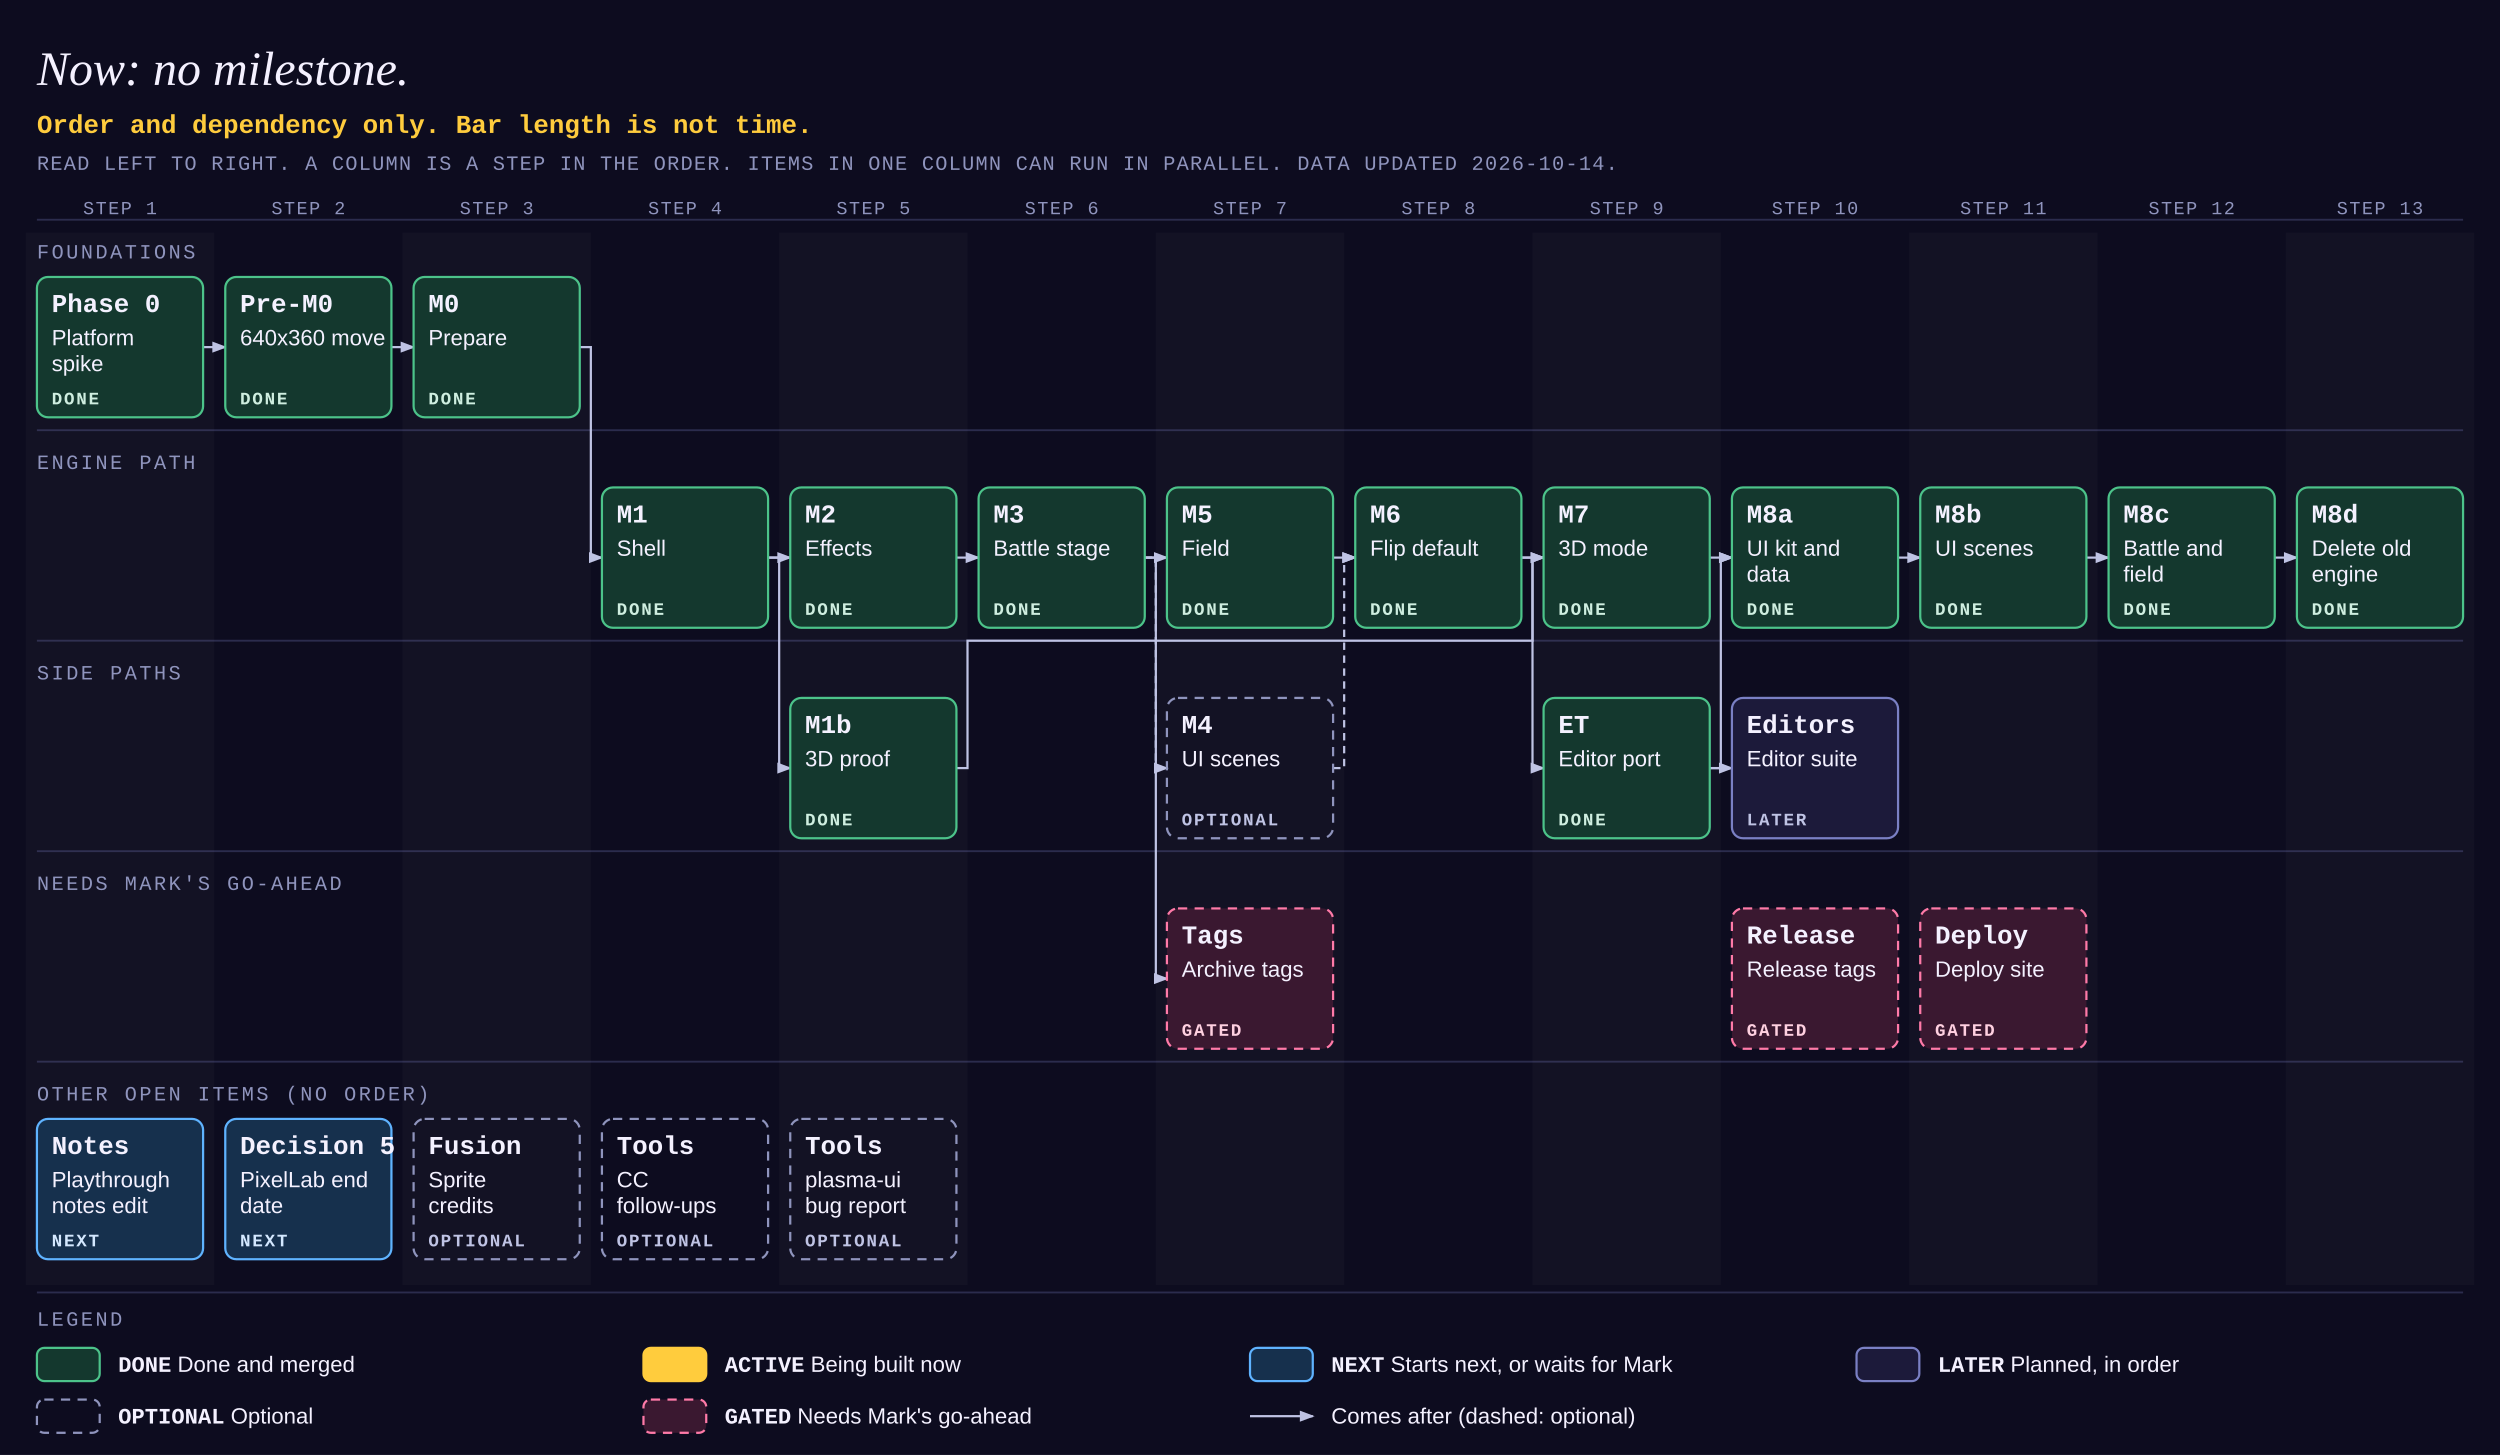
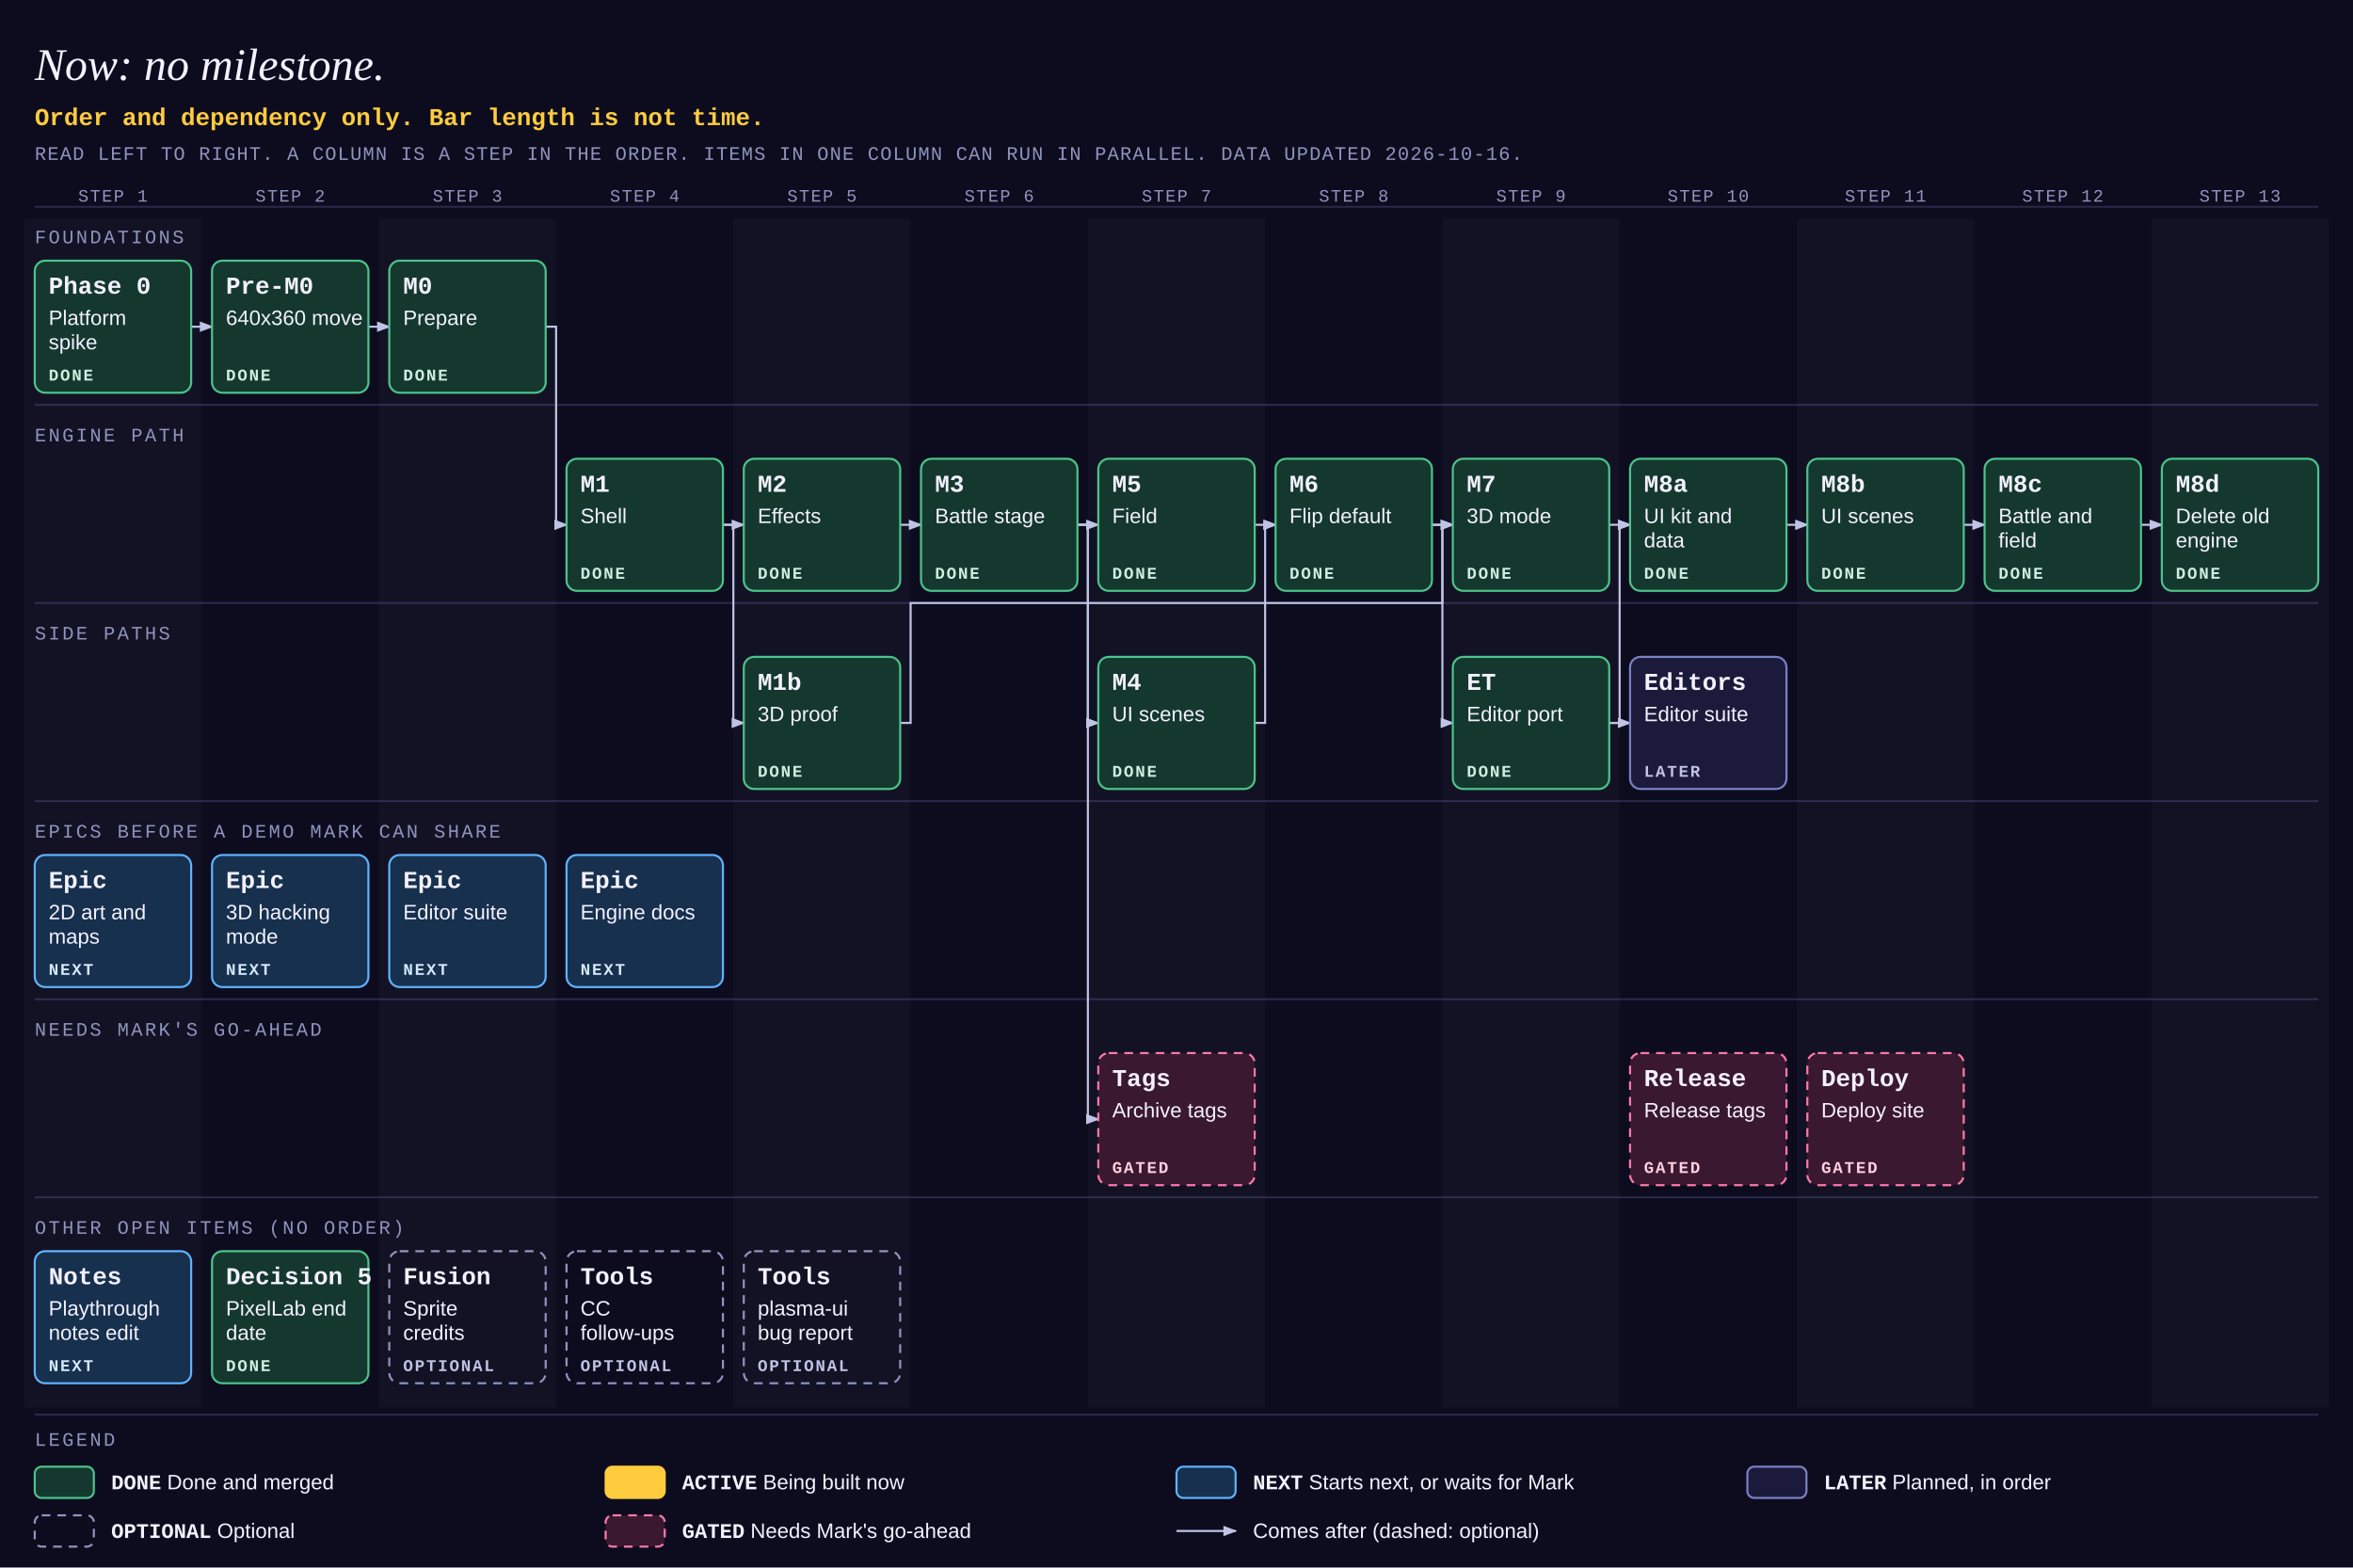
- <svg xmlns="http://www.w3.org/2000/svg" viewBox="0 0 1354 788" width="1354" height="788" role="img" aria-labelledby="roadmap-title roadmap-desc">
+ <svg xmlns="http://www.w3.org/2000/svg" viewBox="0 0 1354 902" width="1354" height="902" role="img" aria-labelledby="roadmap-title roadmap-desc">
  <defs>
    <marker id="arrow" markerWidth="8" markerHeight="6" refX="7" refY="3" orient="auto" markerUnits="userSpaceOnUse">
      <polygon points="0 0, 8 3, 0 6" fill="#bfc3e4" />
    </marker>
  </defs>
-   <rect width="1354" height="788" fill="#0d0c1f" />
+   <rect width="1354" height="902" fill="#0d0c1f" />
  <text x="20" y="46" fill="#f4f1ff" font-size="26" font-style="italic" font-family="'Instrument Serif', Georgia, 'Times New Roman', serif">Now: no milestone.</text>
  <text x="20" y="72" fill="#ffcc3d" font-size="14" font-weight="600" font-family="'Geist Mono', ui-monospace, Consolas, 'Courier New', monospace">Order and dependency only. Bar length is not time.</text>
-   <text x="20" y="92" fill="#8f94bd" font-size="11" font-family="'Geist Mono', ui-monospace, Consolas, 'Courier New', monospace" letter-spacing="0.06em">READ LEFT TO RIGHT. A COLUMN IS A STEP IN THE ORDER. ITEMS IN ONE COLUMN CAN RUN IN PARALLEL. DATA UPDATED 2026-10-14.</text>
-   <rect x="14" y="126" width="102" height="570" fill="#ffffff" fill-opacity="0.025" />
+   <text x="20" y="92" fill="#8f94bd" font-size="11" font-family="'Geist Mono', ui-monospace, Consolas, 'Courier New', monospace" letter-spacing="0.06em">READ LEFT TO RIGHT. A COLUMN IS A STEP IN THE ORDER. ITEMS IN ONE COLUMN CAN RUN IN PARALLEL. DATA UPDATED 2026-10-16.</text>
+   <rect x="14" y="126" width="102" height="684" fill="#ffffff" fill-opacity="0.025" />
  <text x="65" y="116" fill="#8f94bd" font-size="10" text-anchor="middle" font-family="'Geist Mono', ui-monospace, Consolas, 'Courier New', monospace" letter-spacing="0.08em">STEP 1</text>
  <text x="167" y="116" fill="#8f94bd" font-size="10" text-anchor="middle" font-family="'Geist Mono', ui-monospace, Consolas, 'Courier New', monospace" letter-spacing="0.08em">STEP 2</text>
-   <rect x="218" y="126" width="102" height="570" fill="#ffffff" fill-opacity="0.025" />
+   <rect x="218" y="126" width="102" height="684" fill="#ffffff" fill-opacity="0.025" />
  <text x="269" y="116" fill="#8f94bd" font-size="10" text-anchor="middle" font-family="'Geist Mono', ui-monospace, Consolas, 'Courier New', monospace" letter-spacing="0.08em">STEP 3</text>
  <text x="371" y="116" fill="#8f94bd" font-size="10" text-anchor="middle" font-family="'Geist Mono', ui-monospace, Consolas, 'Courier New', monospace" letter-spacing="0.08em">STEP 4</text>
-   <rect x="422" y="126" width="102" height="570" fill="#ffffff" fill-opacity="0.025" />
+   <rect x="422" y="126" width="102" height="684" fill="#ffffff" fill-opacity="0.025" />
  <text x="473" y="116" fill="#8f94bd" font-size="10" text-anchor="middle" font-family="'Geist Mono', ui-monospace, Consolas, 'Courier New', monospace" letter-spacing="0.08em">STEP 5</text>
  <text x="575" y="116" fill="#8f94bd" font-size="10" text-anchor="middle" font-family="'Geist Mono', ui-monospace, Consolas, 'Courier New', monospace" letter-spacing="0.08em">STEP 6</text>
-   <rect x="626" y="126" width="102" height="570" fill="#ffffff" fill-opacity="0.025" />
+   <rect x="626" y="126" width="102" height="684" fill="#ffffff" fill-opacity="0.025" />
  <text x="677" y="116" fill="#8f94bd" font-size="10" text-anchor="middle" font-family="'Geist Mono', ui-monospace, Consolas, 'Courier New', monospace" letter-spacing="0.08em">STEP 7</text>
  <text x="779" y="116" fill="#8f94bd" font-size="10" text-anchor="middle" font-family="'Geist Mono', ui-monospace, Consolas, 'Courier New', monospace" letter-spacing="0.08em">STEP 8</text>
-   <rect x="830" y="126" width="102" height="570" fill="#ffffff" fill-opacity="0.025" />
+   <rect x="830" y="126" width="102" height="684" fill="#ffffff" fill-opacity="0.025" />
  <text x="881" y="116" fill="#8f94bd" font-size="10" text-anchor="middle" font-family="'Geist Mono', ui-monospace, Consolas, 'Courier New', monospace" letter-spacing="0.08em">STEP 9</text>
  <text x="983" y="116" fill="#8f94bd" font-size="10" text-anchor="middle" font-family="'Geist Mono', ui-monospace, Consolas, 'Courier New', monospace" letter-spacing="0.08em">STEP 10</text>
-   <rect x="1034" y="126" width="102" height="570" fill="#ffffff" fill-opacity="0.025" />
+   <rect x="1034" y="126" width="102" height="684" fill="#ffffff" fill-opacity="0.025" />
  <text x="1085" y="116" fill="#8f94bd" font-size="10" text-anchor="middle" font-family="'Geist Mono', ui-monospace, Consolas, 'Courier New', monospace" letter-spacing="0.08em">STEP 11</text>
  <text x="1187" y="116" fill="#8f94bd" font-size="10" text-anchor="middle" font-family="'Geist Mono', ui-monospace, Consolas, 'Courier New', monospace" letter-spacing="0.08em">STEP 12</text>
-   <rect x="1238" y="126" width="102" height="570" fill="#ffffff" fill-opacity="0.025" />
+   <rect x="1238" y="126" width="102" height="684" fill="#ffffff" fill-opacity="0.025" />
  <text x="1289" y="116" fill="#8f94bd" font-size="10" text-anchor="middle" font-family="'Geist Mono', ui-monospace, Consolas, 'Courier New', monospace" letter-spacing="0.08em">STEP 13</text>
  <line x1="20" y1="119" x2="1334" y2="119" stroke="#7a80c4" stroke-opacity="0.28" />
  <text x="20" y="140" fill="#8f94bd" font-size="11" font-family="'Geist Mono', ui-monospace, Consolas, 'Courier New', monospace" letter-spacing="0.12em">FOUNDATIONS</text>
  <line x1="20" y1="233" x2="1334" y2="233" stroke="#7a80c4" stroke-opacity="0.28" />
  <text x="20" y="254" fill="#8f94bd" font-size="11" font-family="'Geist Mono', ui-monospace, Consolas, 'Courier New', monospace" letter-spacing="0.12em">ENGINE PATH</text>
  <line x1="20" y1="347" x2="1334" y2="347" stroke="#7a80c4" stroke-opacity="0.28" />
  <text x="20" y="368" fill="#8f94bd" font-size="11" font-family="'Geist Mono', ui-monospace, Consolas, 'Courier New', monospace" letter-spacing="0.12em">SIDE PATHS</text>
  <line x1="20" y1="461" x2="1334" y2="461" stroke="#7a80c4" stroke-opacity="0.28" />
-   <text x="20" y="482" fill="#8f94bd" font-size="11" font-family="'Geist Mono', ui-monospace, Consolas, 'Courier New', monospace" letter-spacing="0.12em">NEEDS MARK'S GO-AHEAD</text>
+   <text x="20" y="482" fill="#8f94bd" font-size="11" font-family="'Geist Mono', ui-monospace, Consolas, 'Courier New', monospace" letter-spacing="0.12em">EPICS BEFORE A DEMO MARK CAN SHARE</text>
  <line x1="20" y1="575" x2="1334" y2="575" stroke="#7a80c4" stroke-opacity="0.28" />
-   <text x="20" y="596" fill="#8f94bd" font-size="11" font-family="'Geist Mono', ui-monospace, Consolas, 'Courier New', monospace" letter-spacing="0.12em">OTHER OPEN ITEMS (NO ORDER)</text>
+   <text x="20" y="596" fill="#8f94bd" font-size="11" font-family="'Geist Mono', ui-monospace, Consolas, 'Courier New', monospace" letter-spacing="0.12em">NEEDS MARK'S GO-AHEAD</text>
+   <line x1="20" y1="689" x2="1334" y2="689" stroke="#7a80c4" stroke-opacity="0.28" />
+   <text x="20" y="710" fill="#8f94bd" font-size="11" font-family="'Geist Mono', ui-monospace, Consolas, 'Courier New', monospace" letter-spacing="0.12em">OTHER OPEN ITEMS (NO ORDER)</text>
  <path d="M 110 188 H 122" fill="none" stroke="#bfc3e4" stroke-width="1.2" marker-end="url(#arrow)" />
  <path d="M 212 188 H 224" fill="none" stroke="#bfc3e4" stroke-width="1.2" marker-end="url(#arrow)" />
  <path d="M 314 188 H 320 V 302 H 326" fill="none" stroke="#bfc3e4" stroke-width="1.2" marker-end="url(#arrow)" />
  <path d="M 416 302 H 428" fill="none" stroke="#bfc3e4" stroke-width="1.2" marker-end="url(#arrow)" />
  <path d="M 518 302 H 530" fill="none" stroke="#bfc3e4" stroke-width="1.2" marker-end="url(#arrow)" />
  <path d="M 620 302 H 632" fill="none" stroke="#bfc3e4" stroke-width="1.2" marker-end="url(#arrow)" />
  <path d="M 722 302 H 734" fill="none" stroke="#bfc3e4" stroke-width="1.2" marker-end="url(#arrow)" />
-   <path d="M 722 416 H 728 V 302 H 734" fill="none" stroke="#bfc3e4" stroke-width="1.2" stroke-dasharray="4 3" marker-end="url(#arrow)" />
+   <path d="M 722 416 H 728 V 302 H 734" fill="none" stroke="#bfc3e4" stroke-width="1.2" marker-end="url(#arrow)" />
  <path d="M 824 302 H 836" fill="none" stroke="#bfc3e4" stroke-width="1.2" marker-end="url(#arrow)" />
  <path d="M 518 416 H 524 V 347 H 830 V 302 H 836" fill="none" stroke="#bfc3e4" stroke-width="1.2" marker-end="url(#arrow)" />
  <path d="M 824 302 H 830 V 416 H 836" fill="none" stroke="#bfc3e4" stroke-width="1.2" marker-end="url(#arrow)" />
  <path d="M 926 302 H 938" fill="none" stroke="#bfc3e4" stroke-width="1.2" marker-end="url(#arrow)" />
  <path d="M 926 416 H 932 V 302 H 938" fill="none" stroke="#bfc3e4" stroke-width="1.2" marker-end="url(#arrow)" />
  <path d="M 1028 302 H 1040" fill="none" stroke="#bfc3e4" stroke-width="1.2" marker-end="url(#arrow)" />
  <path d="M 1130 302 H 1142" fill="none" stroke="#bfc3e4" stroke-width="1.2" marker-end="url(#arrow)" />
  <path d="M 1232 302 H 1244" fill="none" stroke="#bfc3e4" stroke-width="1.2" marker-end="url(#arrow)" />
  <path d="M 416 302 H 422 V 416 H 428" fill="none" stroke="#bfc3e4" stroke-width="1.2" marker-end="url(#arrow)" />
-   <path d="M 620 302 H 626 V 416 H 632" fill="none" stroke="#bfc3e4" stroke-width="1.2" stroke-dasharray="4 3" marker-end="url(#arrow)" />
-   <path d="M 620 302 H 626 V 530 H 632" fill="none" stroke="#bfc3e4" stroke-width="1.2" marker-end="url(#arrow)" />
+   <path d="M 620 302 H 626 V 416 H 632" fill="none" stroke="#bfc3e4" stroke-width="1.2" marker-end="url(#arrow)" />
+   <path d="M 620 302 H 626 V 644 H 632" fill="none" stroke="#bfc3e4" stroke-width="1.2" marker-end="url(#arrow)" />
  <path d="M 926 416 H 938" fill="none" stroke="#bfc3e4" stroke-width="1.2" marker-end="url(#arrow)" />
  <g id="item-Phase-0">
    <rect x="20" y="150" width="90" height="76" rx="6" fill="#14382e" stroke="#4cc38a" stroke-width="1.2" />
    <text x="28" y="169" fill="#f4f1ff" font-size="14" font-weight="700" font-family="'Geist Mono', ui-monospace, Consolas, 'Courier New', monospace">Phase 0</text>
    <text x="28" y="187" fill="#f4f1ff" font-size="12" font-family="Geist, 'Segoe UI', system-ui, -apple-system, Arial, sans-serif">Platform</text>
    <text x="28" y="201" fill="#f4f1ff" font-size="12" font-family="Geist, 'Segoe UI', system-ui, -apple-system, Arial, sans-serif">spike</text>
    <text x="28" y="219" fill="#cfeee0" font-size="9.5" font-weight="600" font-family="'Geist Mono', ui-monospace, Consolas, 'Courier New', monospace" letter-spacing="0.1em">DONE</text>
  </g>
  <g id="item-Pre-M0">
    <rect x="122" y="150" width="90" height="76" rx="6" fill="#14382e" stroke="#4cc38a" stroke-width="1.2" />
    <text x="130" y="169" fill="#f4f1ff" font-size="14" font-weight="700" font-family="'Geist Mono', ui-monospace, Consolas, 'Courier New', monospace">Pre-M0</text>
    <text x="130" y="187" fill="#f4f1ff" font-size="12" font-family="Geist, 'Segoe UI', system-ui, -apple-system, Arial, sans-serif">640x360 move</text>
    <text x="130" y="219" fill="#cfeee0" font-size="9.5" font-weight="600" font-family="'Geist Mono', ui-monospace, Consolas, 'Courier New', monospace" letter-spacing="0.1em">DONE</text>
  </g>
  <g id="item-M0">
    <rect x="224" y="150" width="90" height="76" rx="6" fill="#14382e" stroke="#4cc38a" stroke-width="1.2" />
    <text x="232" y="169" fill="#f4f1ff" font-size="14" font-weight="700" font-family="'Geist Mono', ui-monospace, Consolas, 'Courier New', monospace">M0</text>
    <text x="232" y="187" fill="#f4f1ff" font-size="12" font-family="Geist, 'Segoe UI', system-ui, -apple-system, Arial, sans-serif">Prepare</text>
    <text x="232" y="219" fill="#cfeee0" font-size="9.5" font-weight="600" font-family="'Geist Mono', ui-monospace, Consolas, 'Courier New', monospace" letter-spacing="0.1em">DONE</text>
  </g>
  <g id="item-M1">
    <rect x="326" y="264" width="90" height="76" rx="6" fill="#14382e" stroke="#4cc38a" stroke-width="1.2" />
    <text x="334" y="283" fill="#f4f1ff" font-size="14" font-weight="700" font-family="'Geist Mono', ui-monospace, Consolas, 'Courier New', monospace">M1</text>
    <text x="334" y="301" fill="#f4f1ff" font-size="12" font-family="Geist, 'Segoe UI', system-ui, -apple-system, Arial, sans-serif">Shell</text>
    <text x="334" y="333" fill="#cfeee0" font-size="9.5" font-weight="600" font-family="'Geist Mono', ui-monospace, Consolas, 'Courier New', monospace" letter-spacing="0.1em">DONE</text>
  </g>
  <g id="item-M2">
    <rect x="428" y="264" width="90" height="76" rx="6" fill="#14382e" stroke="#4cc38a" stroke-width="1.2" />
    <text x="436" y="283" fill="#f4f1ff" font-size="14" font-weight="700" font-family="'Geist Mono', ui-monospace, Consolas, 'Courier New', monospace">M2</text>
    <text x="436" y="301" fill="#f4f1ff" font-size="12" font-family="Geist, 'Segoe UI', system-ui, -apple-system, Arial, sans-serif">Effects</text>
    <text x="436" y="333" fill="#cfeee0" font-size="9.5" font-weight="600" font-family="'Geist Mono', ui-monospace, Consolas, 'Courier New', monospace" letter-spacing="0.1em">DONE</text>
  </g>
  <g id="item-M3">
    <rect x="530" y="264" width="90" height="76" rx="6" fill="#14382e" stroke="#4cc38a" stroke-width="1.2" />
    <text x="538" y="283" fill="#f4f1ff" font-size="14" font-weight="700" font-family="'Geist Mono', ui-monospace, Consolas, 'Courier New', monospace">M3</text>
    <text x="538" y="301" fill="#f4f1ff" font-size="12" font-family="Geist, 'Segoe UI', system-ui, -apple-system, Arial, sans-serif">Battle stage</text>
    <text x="538" y="333" fill="#cfeee0" font-size="9.5" font-weight="600" font-family="'Geist Mono', ui-monospace, Consolas, 'Courier New', monospace" letter-spacing="0.1em">DONE</text>
  </g>
  <g id="item-M5">
    <rect x="632" y="264" width="90" height="76" rx="6" fill="#14382e" stroke="#4cc38a" stroke-width="1.2" />
    <text x="640" y="283" fill="#f4f1ff" font-size="14" font-weight="700" font-family="'Geist Mono', ui-monospace, Consolas, 'Courier New', monospace">M5</text>
    <text x="640" y="301" fill="#f4f1ff" font-size="12" font-family="Geist, 'Segoe UI', system-ui, -apple-system, Arial, sans-serif">Field</text>
    <text x="640" y="333" fill="#cfeee0" font-size="9.5" font-weight="600" font-family="'Geist Mono', ui-monospace, Consolas, 'Courier New', monospace" letter-spacing="0.1em">DONE</text>
  </g>
  <g id="item-M6">
    <rect x="734" y="264" width="90" height="76" rx="6" fill="#14382e" stroke="#4cc38a" stroke-width="1.2" />
    <text x="742" y="283" fill="#f4f1ff" font-size="14" font-weight="700" font-family="'Geist Mono', ui-monospace, Consolas, 'Courier New', monospace">M6</text>
    <text x="742" y="301" fill="#f4f1ff" font-size="12" font-family="Geist, 'Segoe UI', system-ui, -apple-system, Arial, sans-serif">Flip default</text>
    <text x="742" y="333" fill="#cfeee0" font-size="9.5" font-weight="600" font-family="'Geist Mono', ui-monospace, Consolas, 'Courier New', monospace" letter-spacing="0.1em">DONE</text>
  </g>
  <g id="item-M7">
    <rect x="836" y="264" width="90" height="76" rx="6" fill="#14382e" stroke="#4cc38a" stroke-width="1.2" />
    <text x="844" y="283" fill="#f4f1ff" font-size="14" font-weight="700" font-family="'Geist Mono', ui-monospace, Consolas, 'Courier New', monospace">M7</text>
    <text x="844" y="301" fill="#f4f1ff" font-size="12" font-family="Geist, 'Segoe UI', system-ui, -apple-system, Arial, sans-serif">3D mode</text>
    <text x="844" y="333" fill="#cfeee0" font-size="9.5" font-weight="600" font-family="'Geist Mono', ui-monospace, Consolas, 'Courier New', monospace" letter-spacing="0.1em">DONE</text>
  </g>
  <g id="item-ET">
    <rect x="836" y="378" width="90" height="76" rx="6" fill="#14382e" stroke="#4cc38a" stroke-width="1.2" />
    <text x="844" y="397" fill="#f4f1ff" font-size="14" font-weight="700" font-family="'Geist Mono', ui-monospace, Consolas, 'Courier New', monospace">ET</text>
    <text x="844" y="415" fill="#f4f1ff" font-size="12" font-family="Geist, 'Segoe UI', system-ui, -apple-system, Arial, sans-serif">Editor port</text>
    <text x="844" y="447" fill="#cfeee0" font-size="9.5" font-weight="600" font-family="'Geist Mono', ui-monospace, Consolas, 'Courier New', monospace" letter-spacing="0.1em">DONE</text>
  </g>
  <g id="item-M8a">
    <rect x="938" y="264" width="90" height="76" rx="6" fill="#14382e" stroke="#4cc38a" stroke-width="1.2" />
    <text x="946" y="283" fill="#f4f1ff" font-size="14" font-weight="700" font-family="'Geist Mono', ui-monospace, Consolas, 'Courier New', monospace">M8a</text>
    <text x="946" y="301" fill="#f4f1ff" font-size="12" font-family="Geist, 'Segoe UI', system-ui, -apple-system, Arial, sans-serif">UI kit and</text>
    <text x="946" y="315" fill="#f4f1ff" font-size="12" font-family="Geist, 'Segoe UI', system-ui, -apple-system, Arial, sans-serif">data</text>
    <text x="946" y="333" fill="#cfeee0" font-size="9.5" font-weight="600" font-family="'Geist Mono', ui-monospace, Consolas, 'Courier New', monospace" letter-spacing="0.1em">DONE</text>
  </g>
  <g id="item-M8b">
    <rect x="1040" y="264" width="90" height="76" rx="6" fill="#14382e" stroke="#4cc38a" stroke-width="1.2" />
    <text x="1048" y="283" fill="#f4f1ff" font-size="14" font-weight="700" font-family="'Geist Mono', ui-monospace, Consolas, 'Courier New', monospace">M8b</text>
    <text x="1048" y="301" fill="#f4f1ff" font-size="12" font-family="Geist, 'Segoe UI', system-ui, -apple-system, Arial, sans-serif">UI scenes</text>
    <text x="1048" y="333" fill="#cfeee0" font-size="9.5" font-weight="600" font-family="'Geist Mono', ui-monospace, Consolas, 'Courier New', monospace" letter-spacing="0.1em">DONE</text>
  </g>
  <g id="item-M8c">
    <rect x="1142" y="264" width="90" height="76" rx="6" fill="#14382e" stroke="#4cc38a" stroke-width="1.2" />
    <text x="1150" y="283" fill="#f4f1ff" font-size="14" font-weight="700" font-family="'Geist Mono', ui-monospace, Consolas, 'Courier New', monospace">M8c</text>
    <text x="1150" y="301" fill="#f4f1ff" font-size="12" font-family="Geist, 'Segoe UI', system-ui, -apple-system, Arial, sans-serif">Battle and</text>
    <text x="1150" y="315" fill="#f4f1ff" font-size="12" font-family="Geist, 'Segoe UI', system-ui, -apple-system, Arial, sans-serif">field</text>
    <text x="1150" y="333" fill="#cfeee0" font-size="9.5" font-weight="600" font-family="'Geist Mono', ui-monospace, Consolas, 'Courier New', monospace" letter-spacing="0.1em">DONE</text>
  </g>
  <g id="item-M8d">
    <rect x="1244" y="264" width="90" height="76" rx="6" fill="#14382e" stroke="#4cc38a" stroke-width="1.2" />
    <text x="1252" y="283" fill="#f4f1ff" font-size="14" font-weight="700" font-family="'Geist Mono', ui-monospace, Consolas, 'Courier New', monospace">M8d</text>
    <text x="1252" y="301" fill="#f4f1ff" font-size="12" font-family="Geist, 'Segoe UI', system-ui, -apple-system, Arial, sans-serif">Delete old</text>
    <text x="1252" y="315" fill="#f4f1ff" font-size="12" font-family="Geist, 'Segoe UI', system-ui, -apple-system, Arial, sans-serif">engine</text>
    <text x="1252" y="333" fill="#cfeee0" font-size="9.5" font-weight="600" font-family="'Geist Mono', ui-monospace, Consolas, 'Courier New', monospace" letter-spacing="0.1em">DONE</text>
  </g>
  <g id="item-M1b">
    <rect x="428" y="378" width="90" height="76" rx="6" fill="#14382e" stroke="#4cc38a" stroke-width="1.2" />
    <text x="436" y="397" fill="#f4f1ff" font-size="14" font-weight="700" font-family="'Geist Mono', ui-monospace, Consolas, 'Courier New', monospace">M1b</text>
    <text x="436" y="415" fill="#f4f1ff" font-size="12" font-family="Geist, 'Segoe UI', system-ui, -apple-system, Arial, sans-serif">3D proof</text>
    <text x="436" y="447" fill="#cfeee0" font-size="9.5" font-weight="600" font-family="'Geist Mono', ui-monospace, Consolas, 'Courier New', monospace" letter-spacing="0.1em">DONE</text>
  </g>
  <g id="item-M4">
-     <rect x="632" y="378" width="90" height="76" rx="6" fill="none" stroke="#8f94bd" stroke-width="1.2" stroke-dasharray="5 4" />
+     <rect x="632" y="378" width="90" height="76" rx="6" fill="#14382e" stroke="#4cc38a" stroke-width="1.2" />
    <text x="640" y="397" fill="#f4f1ff" font-size="14" font-weight="700" font-family="'Geist Mono', ui-monospace, Consolas, 'Courier New', monospace">M4</text>
    <text x="640" y="415" fill="#f4f1ff" font-size="12" font-family="Geist, 'Segoe UI', system-ui, -apple-system, Arial, sans-serif">UI scenes</text>
-     <text x="640" y="447" fill="#bfc3e4" font-size="9.5" font-weight="600" font-family="'Geist Mono', ui-monospace, Consolas, 'Courier New', monospace" letter-spacing="0.1em">OPTIONAL</text>
+     <text x="640" y="447" fill="#cfeee0" font-size="9.5" font-weight="600" font-family="'Geist Mono', ui-monospace, Consolas, 'Courier New', monospace" letter-spacing="0.1em">DONE</text>
  </g>
  <g id="item-archive-tags">
-     <rect x="632" y="492" width="90" height="76" rx="6" fill="#3a1830" stroke="#ff7aa8" stroke-width="1.2" stroke-dasharray="5 4" />
-     <text x="640" y="511" fill="#f4f1ff" font-size="14" font-weight="700" font-family="'Geist Mono', ui-monospace, Consolas, 'Courier New', monospace">Tags</text>
-     <text x="640" y="529" fill="#f4f1ff" font-size="12" font-family="Geist, 'Segoe UI', system-ui, -apple-system, Arial, sans-serif">Archive tags</text>
-     <text x="640" y="561" fill="#ffd0e0" font-size="9.5" font-weight="600" font-family="'Geist Mono', ui-monospace, Consolas, 'Courier New', monospace" letter-spacing="0.1em">GATED</text>
+     <rect x="632" y="606" width="90" height="76" rx="6" fill="#3a1830" stroke="#ff7aa8" stroke-width="1.2" stroke-dasharray="5 4" />
+     <text x="640" y="625" fill="#f4f1ff" font-size="14" font-weight="700" font-family="'Geist Mono', ui-monospace, Consolas, 'Courier New', monospace">Tags</text>
+     <text x="640" y="643" fill="#f4f1ff" font-size="12" font-family="Geist, 'Segoe UI', system-ui, -apple-system, Arial, sans-serif">Archive tags</text>
+     <text x="640" y="675" fill="#ffd0e0" font-size="9.5" font-weight="600" font-family="'Geist Mono', ui-monospace, Consolas, 'Courier New', monospace" letter-spacing="0.1em">GATED</text>
  </g>
  <g id="item-release-tags">
-     <rect x="938" y="492" width="90" height="76" rx="6" fill="#3a1830" stroke="#ff7aa8" stroke-width="1.2" stroke-dasharray="5 4" />
-     <text x="946" y="511" fill="#f4f1ff" font-size="14" font-weight="700" font-family="'Geist Mono', ui-monospace, Consolas, 'Courier New', monospace">Release</text>
-     <text x="946" y="529" fill="#f4f1ff" font-size="12" font-family="Geist, 'Segoe UI', system-ui, -apple-system, Arial, sans-serif">Release tags</text>
-     <text x="946" y="561" fill="#ffd0e0" font-size="9.5" font-weight="600" font-family="'Geist Mono', ui-monospace, Consolas, 'Courier New', monospace" letter-spacing="0.1em">GATED</text>
+     <rect x="938" y="606" width="90" height="76" rx="6" fill="#3a1830" stroke="#ff7aa8" stroke-width="1.2" stroke-dasharray="5 4" />
+     <text x="946" y="625" fill="#f4f1ff" font-size="14" font-weight="700" font-family="'Geist Mono', ui-monospace, Consolas, 'Courier New', monospace">Release</text>
+     <text x="946" y="643" fill="#f4f1ff" font-size="12" font-family="Geist, 'Segoe UI', system-ui, -apple-system, Arial, sans-serif">Release tags</text>
+     <text x="946" y="675" fill="#ffd0e0" font-size="9.5" font-weight="600" font-family="'Geist Mono', ui-monospace, Consolas, 'Courier New', monospace" letter-spacing="0.1em">GATED</text>
  </g>
  <g id="item-deploy">
-     <rect x="1040" y="492" width="90" height="76" rx="6" fill="#3a1830" stroke="#ff7aa8" stroke-width="1.2" stroke-dasharray="5 4" />
-     <text x="1048" y="511" fill="#f4f1ff" font-size="14" font-weight="700" font-family="'Geist Mono', ui-monospace, Consolas, 'Courier New', monospace">Deploy</text>
-     <text x="1048" y="529" fill="#f4f1ff" font-size="12" font-family="Geist, 'Segoe UI', system-ui, -apple-system, Arial, sans-serif">Deploy site</text>
-     <text x="1048" y="561" fill="#ffd0e0" font-size="9.5" font-weight="600" font-family="'Geist Mono', ui-monospace, Consolas, 'Courier New', monospace" letter-spacing="0.1em">GATED</text>
+     <rect x="1040" y="606" width="90" height="76" rx="6" fill="#3a1830" stroke="#ff7aa8" stroke-width="1.2" stroke-dasharray="5 4" />
+     <text x="1048" y="625" fill="#f4f1ff" font-size="14" font-weight="700" font-family="'Geist Mono', ui-monospace, Consolas, 'Courier New', monospace">Deploy</text>
+     <text x="1048" y="643" fill="#f4f1ff" font-size="12" font-family="Geist, 'Segoe UI', system-ui, -apple-system, Arial, sans-serif">Deploy site</text>
+     <text x="1048" y="675" fill="#ffd0e0" font-size="9.5" font-weight="600" font-family="'Geist Mono', ui-monospace, Consolas, 'Courier New', monospace" letter-spacing="0.1em">GATED</text>
  </g>
  <g id="item-playthrough-notes">
-     <rect x="20" y="606" width="90" height="76" rx="6" fill="#16304d" stroke="#5fb3ff" stroke-width="1.2" />
-     <text x="28" y="625" fill="#f4f1ff" font-size="14" font-weight="700" font-family="'Geist Mono', ui-monospace, Consolas, 'Courier New', monospace">Notes</text>
-     <text x="28" y="643" fill="#f4f1ff" font-size="12" font-family="Geist, 'Segoe UI', system-ui, -apple-system, Arial, sans-serif">Playthrough</text>
-     <text x="28" y="657" fill="#f4f1ff" font-size="12" font-family="Geist, 'Segoe UI', system-ui, -apple-system, Arial, sans-serif">notes edit</text>
-     <text x="28" y="675" fill="#d4e8ff" font-size="9.5" font-weight="600" font-family="'Geist Mono', ui-monospace, Consolas, 'Courier New', monospace" letter-spacing="0.1em">NEXT</text>
+     <rect x="20" y="720" width="90" height="76" rx="6" fill="#16304d" stroke="#5fb3ff" stroke-width="1.2" />
+     <text x="28" y="739" fill="#f4f1ff" font-size="14" font-weight="700" font-family="'Geist Mono', ui-monospace, Consolas, 'Courier New', monospace">Notes</text>
+     <text x="28" y="757" fill="#f4f1ff" font-size="12" font-family="Geist, 'Segoe UI', system-ui, -apple-system, Arial, sans-serif">Playthrough</text>
+     <text x="28" y="771" fill="#f4f1ff" font-size="12" font-family="Geist, 'Segoe UI', system-ui, -apple-system, Arial, sans-serif">notes edit</text>
+     <text x="28" y="789" fill="#d4e8ff" font-size="9.5" font-weight="600" font-family="'Geist Mono', ui-monospace, Consolas, 'Courier New', monospace" letter-spacing="0.1em">NEXT</text>
  </g>
  <g id="item-pixellab-end">
-     <rect x="122" y="606" width="90" height="76" rx="6" fill="#16304d" stroke="#5fb3ff" stroke-width="1.2" />
-     <text x="130" y="625" fill="#f4f1ff" font-size="14" font-weight="700" font-family="'Geist Mono', ui-monospace, Consolas, 'Courier New', monospace">Decision 5</text>
-     <text x="130" y="643" fill="#f4f1ff" font-size="12" font-family="Geist, 'Segoe UI', system-ui, -apple-system, Arial, sans-serif">PixelLab end</text>
-     <text x="130" y="657" fill="#f4f1ff" font-size="12" font-family="Geist, 'Segoe UI', system-ui, -apple-system, Arial, sans-serif">date</text>
-     <text x="130" y="675" fill="#d4e8ff" font-size="9.5" font-weight="600" font-family="'Geist Mono', ui-monospace, Consolas, 'Courier New', monospace" letter-spacing="0.1em">NEXT</text>
+     <rect x="122" y="720" width="90" height="76" rx="6" fill="#14382e" stroke="#4cc38a" stroke-width="1.2" />
+     <text x="130" y="739" fill="#f4f1ff" font-size="14" font-weight="700" font-family="'Geist Mono', ui-monospace, Consolas, 'Courier New', monospace">Decision 5</text>
+     <text x="130" y="757" fill="#f4f1ff" font-size="12" font-family="Geist, 'Segoe UI', system-ui, -apple-system, Arial, sans-serif">PixelLab end</text>
+     <text x="130" y="771" fill="#f4f1ff" font-size="12" font-family="Geist, 'Segoe UI', system-ui, -apple-system, Arial, sans-serif">date</text>
+     <text x="130" y="789" fill="#cfeee0" font-size="9.5" font-weight="600" font-family="'Geist Mono', ui-monospace, Consolas, 'Courier New', monospace" letter-spacing="0.1em">DONE</text>
  </g>
  <g id="item-sprite-fusion">
-     <rect x="224" y="606" width="90" height="76" rx="6" fill="none" stroke="#8f94bd" stroke-width="1.2" stroke-dasharray="5 4" />
-     <text x="232" y="625" fill="#f4f1ff" font-size="14" font-weight="700" font-family="'Geist Mono', ui-monospace, Consolas, 'Courier New', monospace">Fusion</text>
-     <text x="232" y="643" fill="#f4f1ff" font-size="12" font-family="Geist, 'Segoe UI', system-ui, -apple-system, Arial, sans-serif">Sprite</text>
-     <text x="232" y="657" fill="#f4f1ff" font-size="12" font-family="Geist, 'Segoe UI', system-ui, -apple-system, Arial, sans-serif">credits</text>
-     <text x="232" y="675" fill="#bfc3e4" font-size="9.5" font-weight="600" font-family="'Geist Mono', ui-monospace, Consolas, 'Courier New', monospace" letter-spacing="0.1em">OPTIONAL</text>
+     <rect x="224" y="720" width="90" height="76" rx="6" fill="none" stroke="#8f94bd" stroke-width="1.2" stroke-dasharray="5 4" />
+     <text x="232" y="739" fill="#f4f1ff" font-size="14" font-weight="700" font-family="'Geist Mono', ui-monospace, Consolas, 'Courier New', monospace">Fusion</text>
+     <text x="232" y="757" fill="#f4f1ff" font-size="12" font-family="Geist, 'Segoe UI', system-ui, -apple-system, Arial, sans-serif">Sprite</text>
+     <text x="232" y="771" fill="#f4f1ff" font-size="12" font-family="Geist, 'Segoe UI', system-ui, -apple-system, Arial, sans-serif">credits</text>
+     <text x="232" y="789" fill="#bfc3e4" font-size="9.5" font-weight="600" font-family="'Geist Mono', ui-monospace, Consolas, 'Courier New', monospace" letter-spacing="0.1em">OPTIONAL</text>
  </g>
  <g id="item-cc-followups">
-     <rect x="326" y="606" width="90" height="76" rx="6" fill="none" stroke="#8f94bd" stroke-width="1.2" stroke-dasharray="5 4" />
-     <text x="334" y="625" fill="#f4f1ff" font-size="14" font-weight="700" font-family="'Geist Mono', ui-monospace, Consolas, 'Courier New', monospace">Tools</text>
-     <text x="334" y="643" fill="#f4f1ff" font-size="12" font-family="Geist, 'Segoe UI', system-ui, -apple-system, Arial, sans-serif">CC</text>
-     <text x="334" y="657" fill="#f4f1ff" font-size="12" font-family="Geist, 'Segoe UI', system-ui, -apple-system, Arial, sans-serif">follow-ups</text>
-     <text x="334" y="675" fill="#bfc3e4" font-size="9.5" font-weight="600" font-family="'Geist Mono', ui-monospace, Consolas, 'Courier New', monospace" letter-spacing="0.1em">OPTIONAL</text>
+     <rect x="326" y="720" width="90" height="76" rx="6" fill="none" stroke="#8f94bd" stroke-width="1.2" stroke-dasharray="5 4" />
+     <text x="334" y="739" fill="#f4f1ff" font-size="14" font-weight="700" font-family="'Geist Mono', ui-monospace, Consolas, 'Courier New', monospace">Tools</text>
+     <text x="334" y="757" fill="#f4f1ff" font-size="12" font-family="Geist, 'Segoe UI', system-ui, -apple-system, Arial, sans-serif">CC</text>
+     <text x="334" y="771" fill="#f4f1ff" font-size="12" font-family="Geist, 'Segoe UI', system-ui, -apple-system, Arial, sans-serif">follow-ups</text>
+     <text x="334" y="789" fill="#bfc3e4" font-size="9.5" font-weight="600" font-family="'Geist Mono', ui-monospace, Consolas, 'Courier New', monospace" letter-spacing="0.1em">OPTIONAL</text>
  </g>
  <g id="item-plasma-bug">
-     <rect x="428" y="606" width="90" height="76" rx="6" fill="none" stroke="#8f94bd" stroke-width="1.2" stroke-dasharray="5 4" />
-     <text x="436" y="625" fill="#f4f1ff" font-size="14" font-weight="700" font-family="'Geist Mono', ui-monospace, Consolas, 'Courier New', monospace">Tools</text>
-     <text x="436" y="643" fill="#f4f1ff" font-size="12" font-family="Geist, 'Segoe UI', system-ui, -apple-system, Arial, sans-serif">plasma-ui</text>
-     <text x="436" y="657" fill="#f4f1ff" font-size="12" font-family="Geist, 'Segoe UI', system-ui, -apple-system, Arial, sans-serif">bug report</text>
-     <text x="436" y="675" fill="#bfc3e4" font-size="9.5" font-weight="600" font-family="'Geist Mono', ui-monospace, Consolas, 'Courier New', monospace" letter-spacing="0.1em">OPTIONAL</text>
+     <rect x="428" y="720" width="90" height="76" rx="6" fill="none" stroke="#8f94bd" stroke-width="1.2" stroke-dasharray="5 4" />
+     <text x="436" y="739" fill="#f4f1ff" font-size="14" font-weight="700" font-family="'Geist Mono', ui-monospace, Consolas, 'Courier New', monospace">Tools</text>
+     <text x="436" y="757" fill="#f4f1ff" font-size="12" font-family="Geist, 'Segoe UI', system-ui, -apple-system, Arial, sans-serif">plasma-ui</text>
+     <text x="436" y="771" fill="#f4f1ff" font-size="12" font-family="Geist, 'Segoe UI', system-ui, -apple-system, Arial, sans-serif">bug report</text>
+     <text x="436" y="789" fill="#bfc3e4" font-size="9.5" font-weight="600" font-family="'Geist Mono', ui-monospace, Consolas, 'Courier New', monospace" letter-spacing="0.1em">OPTIONAL</text>
  </g>
  <g id="item-Editors">
    <rect x="938" y="378" width="90" height="76" rx="6" fill="#1c1a3a" stroke="#7a80c4" stroke-width="1.2" />
    <text x="946" y="397" fill="#f4f1ff" font-size="14" font-weight="700" font-family="'Geist Mono', ui-monospace, Consolas, 'Courier New', monospace">Editors</text>
    <text x="946" y="415" fill="#f4f1ff" font-size="12" font-family="Geist, 'Segoe UI', system-ui, -apple-system, Arial, sans-serif">Editor suite</text>
    <text x="946" y="447" fill="#bfc3e4" font-size="9.5" font-weight="600" font-family="'Geist Mono', ui-monospace, Consolas, 'Courier New', monospace" letter-spacing="0.1em">LATER</text>
  </g>
-   <line x1="20" y1="700" x2="1334" y2="700" stroke="#7a80c4" stroke-opacity="0.28" />
-   <text x="20" y="718" fill="#8f94bd" font-size="11" font-family="'Geist Mono', ui-monospace, Consolas, 'Courier New', monospace" letter-spacing="0.12em">LEGEND</text>
-   <rect x="20" y="730" width="34" height="18" rx="4" fill="#14382e" stroke="#4cc38a" stroke-width="1.2" />
-   <text x="64" y="743" fill="#f4f1ff" font-size="12" font-family="Geist, 'Segoe UI', system-ui, -apple-system, Arial, sans-serif">
+   <g id="item-E1">
+     <rect x="20" y="492" width="90" height="76" rx="6" fill="#16304d" stroke="#5fb3ff" stroke-width="1.2" />
+     <text x="28" y="511" fill="#f4f1ff" font-size="14" font-weight="700" font-family="'Geist Mono', ui-monospace, Consolas, 'Courier New', monospace">Epic</text>
+     <text x="28" y="529" fill="#f4f1ff" font-size="12" font-family="Geist, 'Segoe UI', system-ui, -apple-system, Arial, sans-serif">2D art and</text>
+     <text x="28" y="543" fill="#f4f1ff" font-size="12" font-family="Geist, 'Segoe UI', system-ui, -apple-system, Arial, sans-serif">maps</text>
+     <text x="28" y="561" fill="#d4e8ff" font-size="9.5" font-weight="600" font-family="'Geist Mono', ui-monospace, Consolas, 'Courier New', monospace" letter-spacing="0.1em">NEXT</text>
+   </g>
+   <g id="item-E2">
+     <rect x="122" y="492" width="90" height="76" rx="6" fill="#16304d" stroke="#5fb3ff" stroke-width="1.2" />
+     <text x="130" y="511" fill="#f4f1ff" font-size="14" font-weight="700" font-family="'Geist Mono', ui-monospace, Consolas, 'Courier New', monospace">Epic</text>
+     <text x="130" y="529" fill="#f4f1ff" font-size="12" font-family="Geist, 'Segoe UI', system-ui, -apple-system, Arial, sans-serif">3D hacking</text>
+     <text x="130" y="543" fill="#f4f1ff" font-size="12" font-family="Geist, 'Segoe UI', system-ui, -apple-system, Arial, sans-serif">mode</text>
+     <text x="130" y="561" fill="#d4e8ff" font-size="9.5" font-weight="600" font-family="'Geist Mono', ui-monospace, Consolas, 'Courier New', monospace" letter-spacing="0.1em">NEXT</text>
+   </g>
+   <g id="item-E3">
+     <rect x="224" y="492" width="90" height="76" rx="6" fill="#16304d" stroke="#5fb3ff" stroke-width="1.2" />
+     <text x="232" y="511" fill="#f4f1ff" font-size="14" font-weight="700" font-family="'Geist Mono', ui-monospace, Consolas, 'Courier New', monospace">Epic</text>
+     <text x="232" y="529" fill="#f4f1ff" font-size="12" font-family="Geist, 'Segoe UI', system-ui, -apple-system, Arial, sans-serif">Editor suite</text>
+     <text x="232" y="561" fill="#d4e8ff" font-size="9.5" font-weight="600" font-family="'Geist Mono', ui-monospace, Consolas, 'Courier New', monospace" letter-spacing="0.1em">NEXT</text>
+   </g>
+   <g id="item-E4">
+     <rect x="326" y="492" width="90" height="76" rx="6" fill="#16304d" stroke="#5fb3ff" stroke-width="1.2" />
+     <text x="334" y="511" fill="#f4f1ff" font-size="14" font-weight="700" font-family="'Geist Mono', ui-monospace, Consolas, 'Courier New', monospace">Epic</text>
+     <text x="334" y="529" fill="#f4f1ff" font-size="12" font-family="Geist, 'Segoe UI', system-ui, -apple-system, Arial, sans-serif">Engine docs</text>
+     <text x="334" y="561" fill="#d4e8ff" font-size="9.5" font-weight="600" font-family="'Geist Mono', ui-monospace, Consolas, 'Courier New', monospace" letter-spacing="0.1em">NEXT</text>
+   </g>
+   <line x1="20" y1="814" x2="1334" y2="814" stroke="#7a80c4" stroke-opacity="0.28" />
+   <text x="20" y="832" fill="#8f94bd" font-size="11" font-family="'Geist Mono', ui-monospace, Consolas, 'Courier New', monospace" letter-spacing="0.12em">LEGEND</text>
+   <rect x="20" y="844" width="34" height="18" rx="4" fill="#14382e" stroke="#4cc38a" stroke-width="1.2" />
+   <text x="64" y="857" fill="#f4f1ff" font-size="12" font-family="Geist, 'Segoe UI', system-ui, -apple-system, Arial, sans-serif">
    <tspan font-family="'Geist Mono', ui-monospace, Consolas, 'Courier New', monospace" font-weight="600">DONE</tspan>  Done and merged</text>
-   <rect x="348.5" y="730" width="34" height="18" rx="4" fill="#ffcc3d" stroke="#ffcc3d" stroke-width="1.2" />
-   <text x="392.5" y="743" fill="#f4f1ff" font-size="12" font-family="Geist, 'Segoe UI', system-ui, -apple-system, Arial, sans-serif">
+   <rect x="348.5" y="844" width="34" height="18" rx="4" fill="#ffcc3d" stroke="#ffcc3d" stroke-width="1.2" />
+   <text x="392.5" y="857" fill="#f4f1ff" font-size="12" font-family="Geist, 'Segoe UI', system-ui, -apple-system, Arial, sans-serif">
    <tspan font-family="'Geist Mono', ui-monospace, Consolas, 'Courier New', monospace" font-weight="600">ACTIVE</tspan>  Being built now</text>
-   <rect x="677" y="730" width="34" height="18" rx="4" fill="#16304d" stroke="#5fb3ff" stroke-width="1.2" />
-   <text x="721" y="743" fill="#f4f1ff" font-size="12" font-family="Geist, 'Segoe UI', system-ui, -apple-system, Arial, sans-serif">
+   <rect x="677" y="844" width="34" height="18" rx="4" fill="#16304d" stroke="#5fb3ff" stroke-width="1.2" />
+   <text x="721" y="857" fill="#f4f1ff" font-size="12" font-family="Geist, 'Segoe UI', system-ui, -apple-system, Arial, sans-serif">
    <tspan font-family="'Geist Mono', ui-monospace, Consolas, 'Courier New', monospace" font-weight="600">NEXT</tspan>  Starts next, or waits for Mark</text>
-   <rect x="1005.5" y="730" width="34" height="18" rx="4" fill="#1c1a3a" stroke="#7a80c4" stroke-width="1.2" />
-   <text x="1049.5" y="743" fill="#f4f1ff" font-size="12" font-family="Geist, 'Segoe UI', system-ui, -apple-system, Arial, sans-serif">
+   <rect x="1005.5" y="844" width="34" height="18" rx="4" fill="#1c1a3a" stroke="#7a80c4" stroke-width="1.2" />
+   <text x="1049.5" y="857" fill="#f4f1ff" font-size="12" font-family="Geist, 'Segoe UI', system-ui, -apple-system, Arial, sans-serif">
    <tspan font-family="'Geist Mono', ui-monospace, Consolas, 'Courier New', monospace" font-weight="600">LATER</tspan>  Planned, in order</text>
-   <rect x="20" y="758" width="34" height="18" rx="4" fill="none" stroke="#8f94bd" stroke-width="1.2" stroke-dasharray="5 4" />
-   <text x="64" y="771" fill="#f4f1ff" font-size="12" font-family="Geist, 'Segoe UI', system-ui, -apple-system, Arial, sans-serif">
+   <rect x="20" y="872" width="34" height="18" rx="4" fill="none" stroke="#8f94bd" stroke-width="1.2" stroke-dasharray="5 4" />
+   <text x="64" y="885" fill="#f4f1ff" font-size="12" font-family="Geist, 'Segoe UI', system-ui, -apple-system, Arial, sans-serif">
    <tspan font-family="'Geist Mono', ui-monospace, Consolas, 'Courier New', monospace" font-weight="600">OPTIONAL</tspan>  Optional</text>
-   <rect x="348.5" y="758" width="34" height="18" rx="4" fill="#3a1830" stroke="#ff7aa8" stroke-width="1.2" stroke-dasharray="5 4" />
-   <text x="392.5" y="771" fill="#f4f1ff" font-size="12" font-family="Geist, 'Segoe UI', system-ui, -apple-system, Arial, sans-serif">
+   <rect x="348.5" y="872" width="34" height="18" rx="4" fill="#3a1830" stroke="#ff7aa8" stroke-width="1.2" stroke-dasharray="5 4" />
+   <text x="392.5" y="885" fill="#f4f1ff" font-size="12" font-family="Geist, 'Segoe UI', system-ui, -apple-system, Arial, sans-serif">
    <tspan font-family="'Geist Mono', ui-monospace, Consolas, 'Courier New', monospace" font-weight="600">GATED</tspan>  Needs Mark's go-ahead</text>
-   <path d="M 677 767 H 711" fill="none" stroke="#bfc3e4" stroke-width="1.2" marker-end="url(#arrow)" />
-   <text x="721" y="771" fill="#f4f1ff" font-size="12" font-family="Geist, 'Segoe UI', system-ui, -apple-system, Arial, sans-serif">Comes after (dashed: optional)</text>
+   <path d="M 677 881 H 711" fill="none" stroke="#bfc3e4" stroke-width="1.2" marker-end="url(#arrow)" />
+   <text x="721" y="885" fill="#f4f1ff" font-size="12" font-family="Geist, 'Segoe UI', system-ui, -apple-system, Arial, sans-serif">Comes after (dashed: optional)</text>
</svg>
